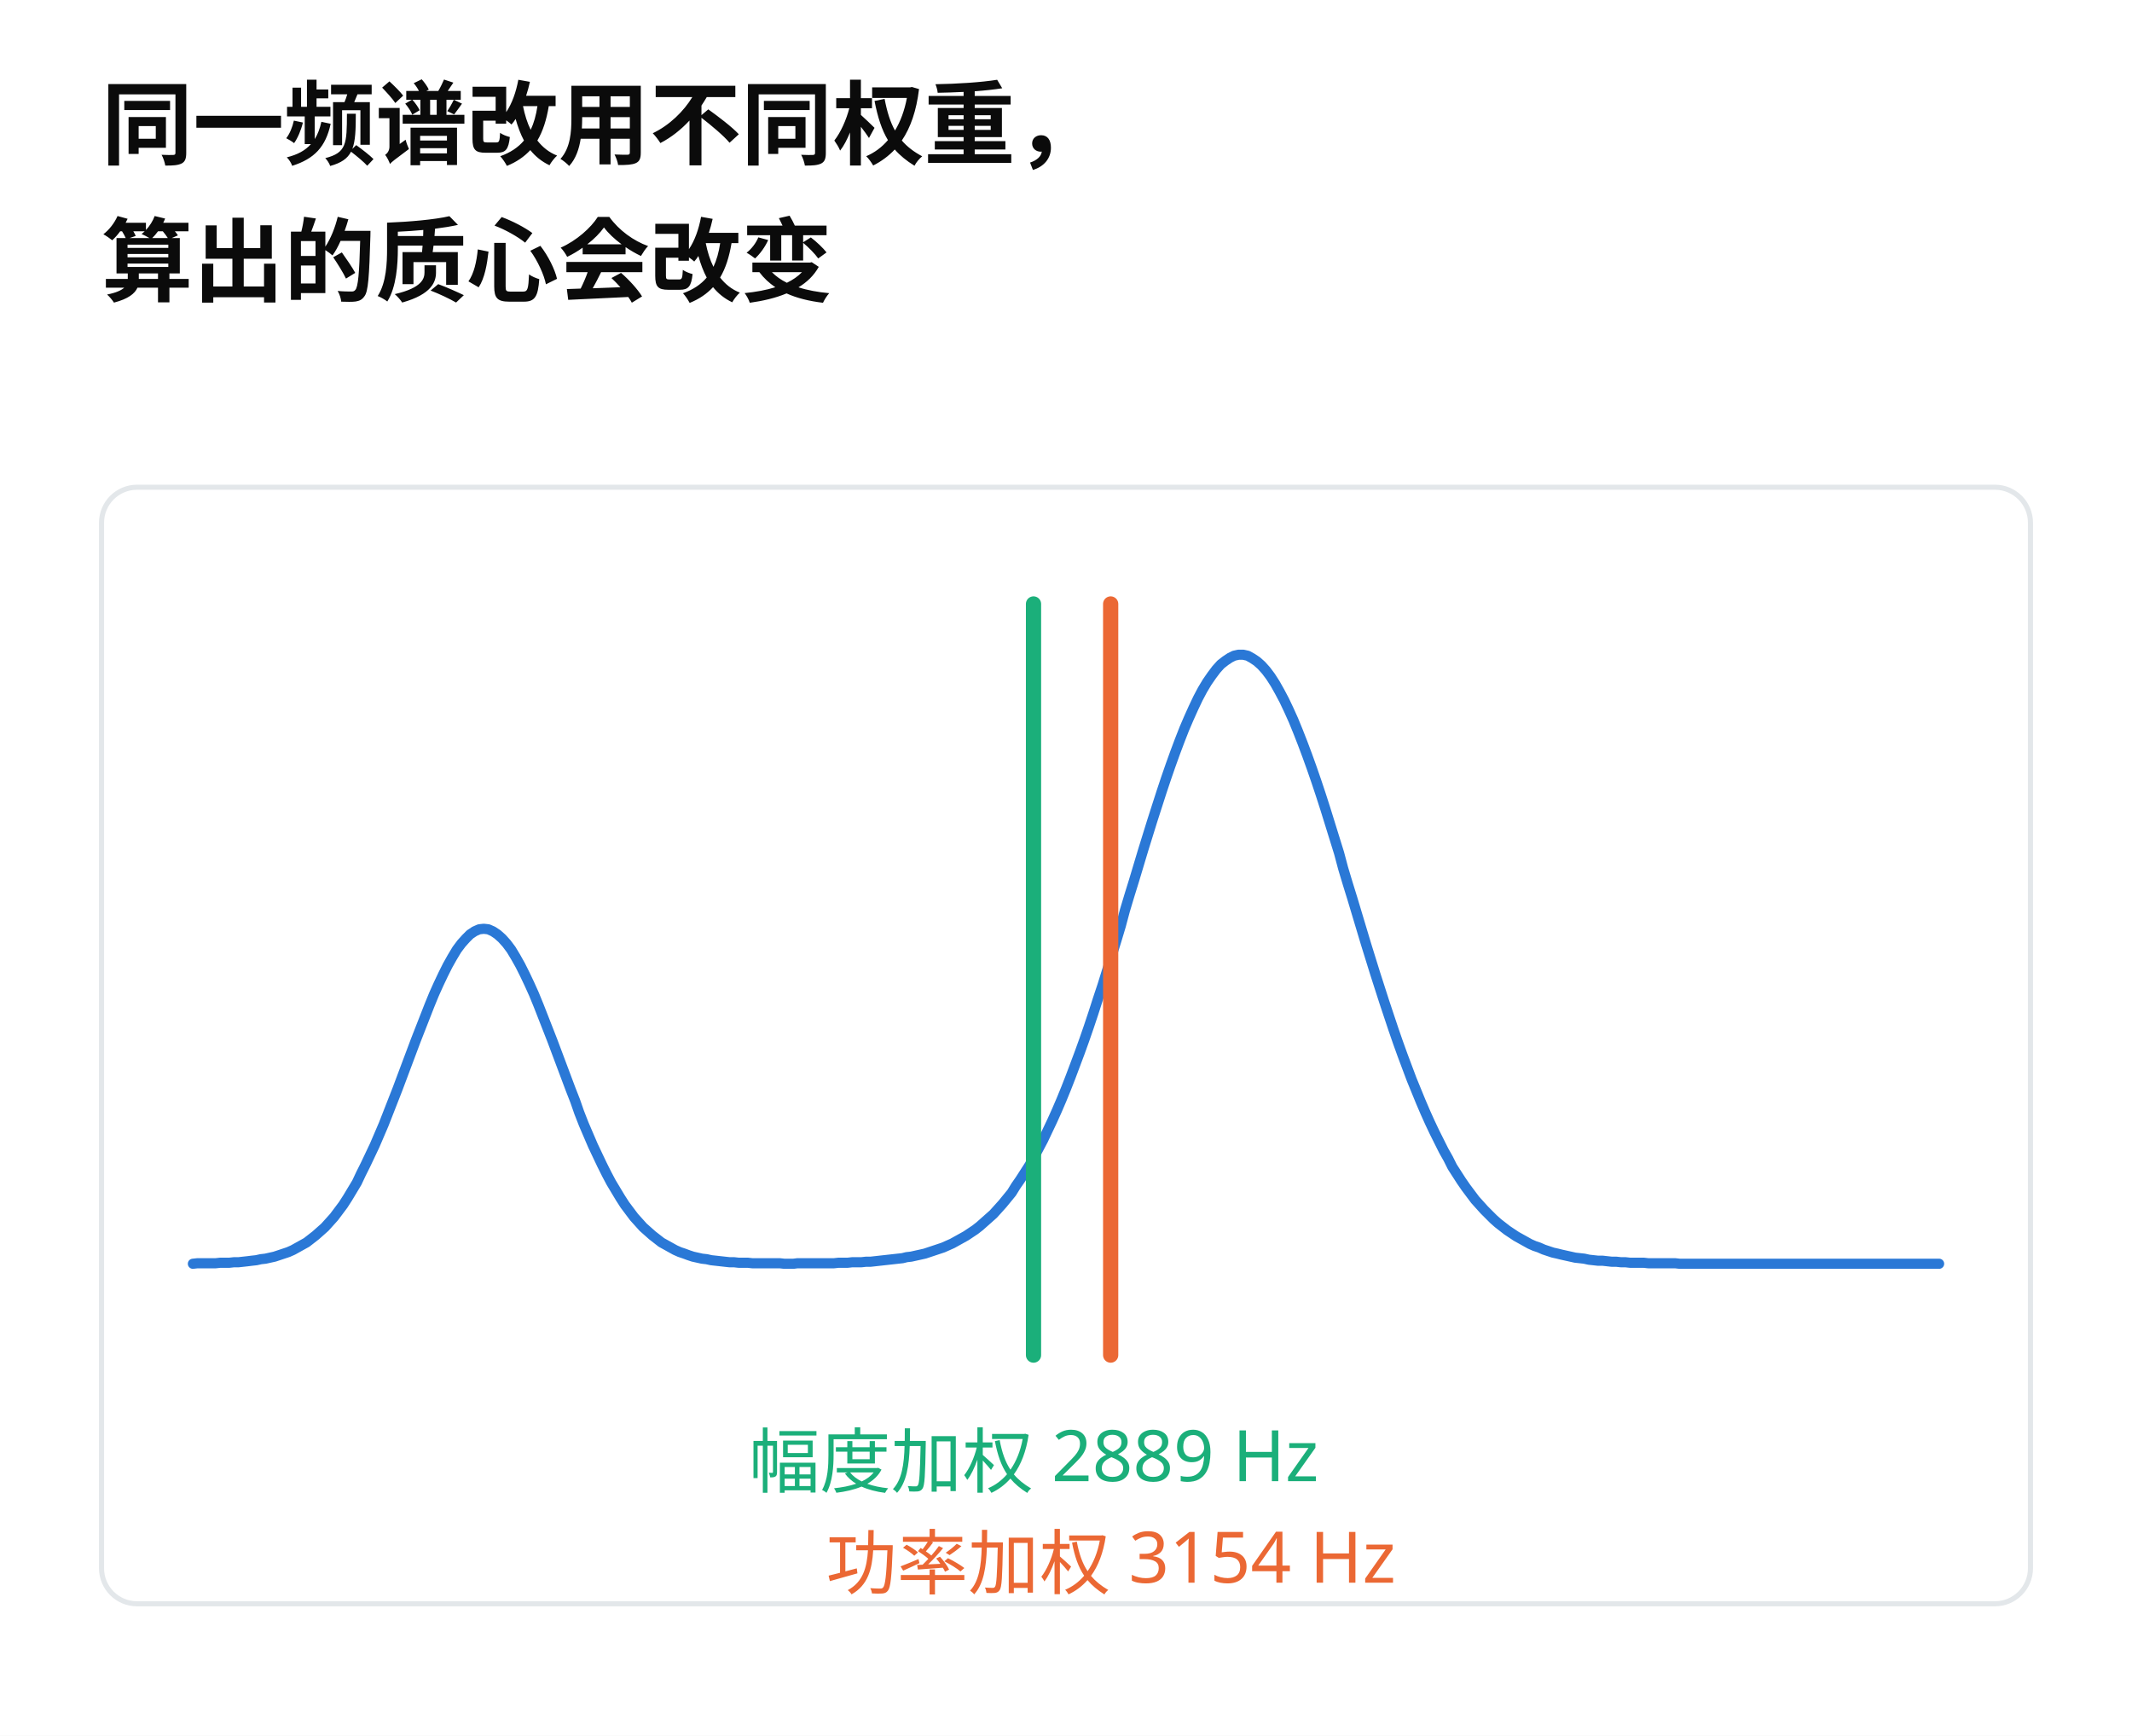
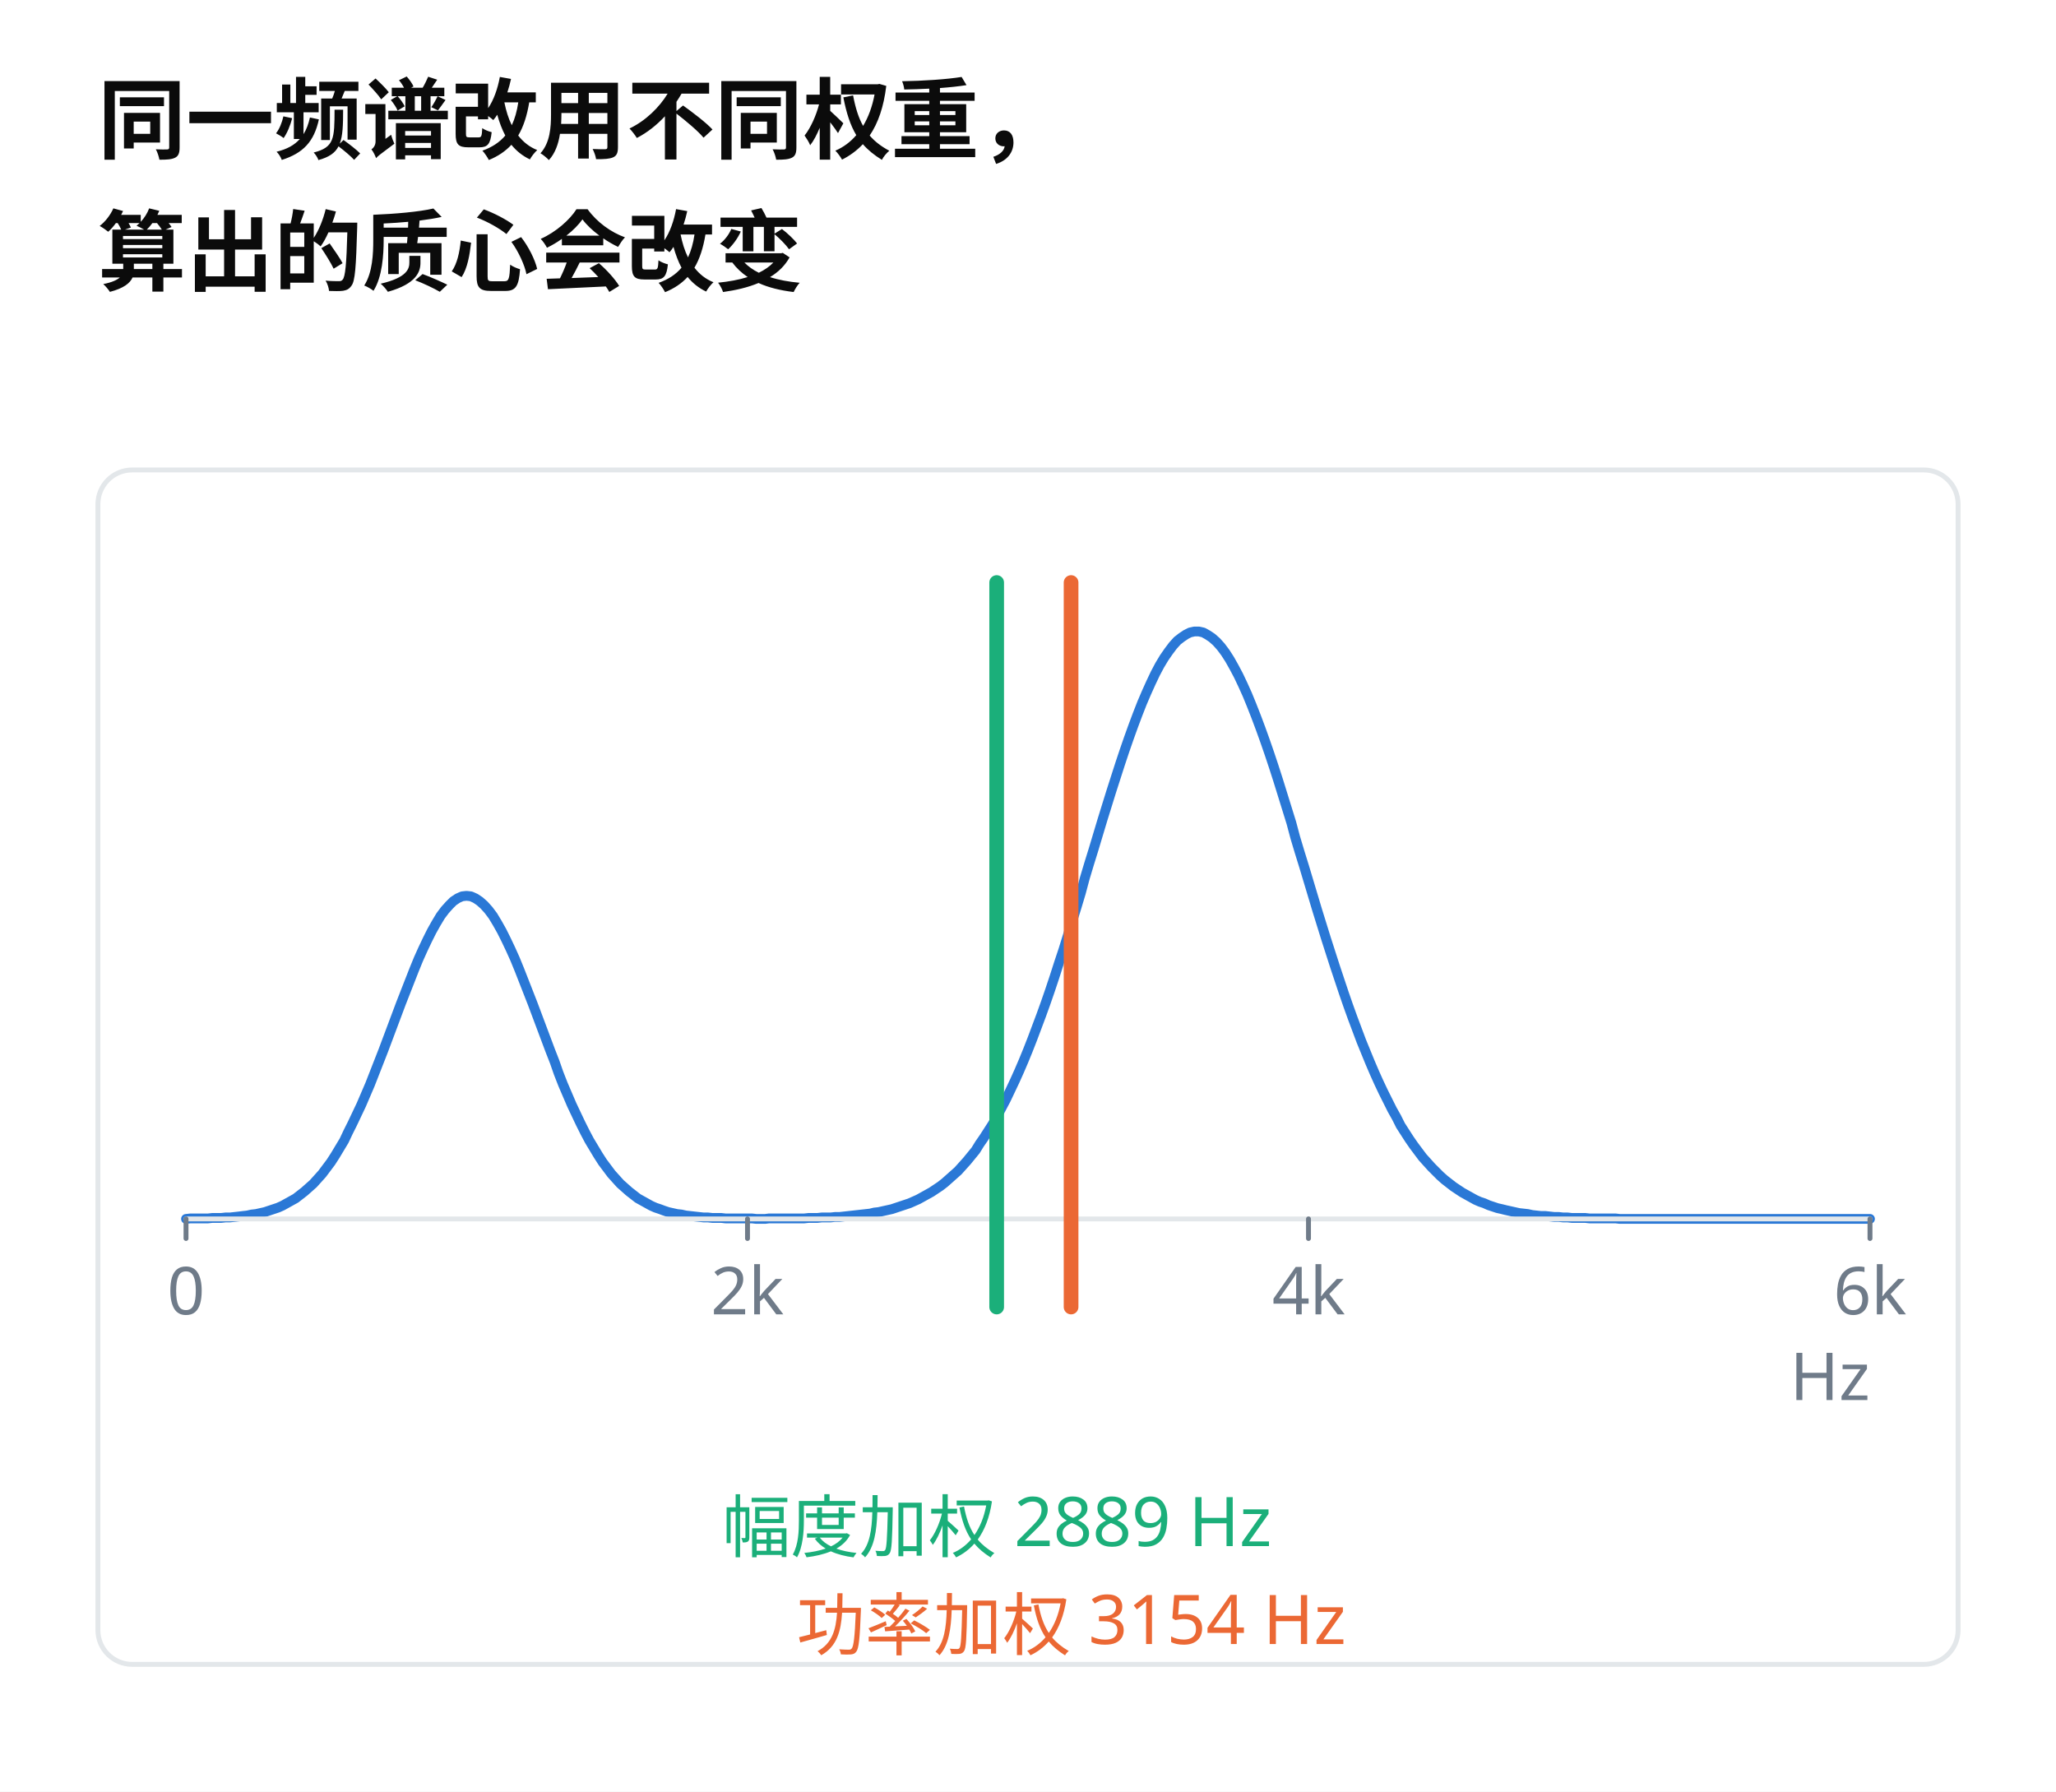
- <svg xmlns="http://www.w3.org/2000/svg" viewBox="0 0 420 342" width="420" height="342" font-family="Microsoft YaHei, PingFang SC, Noto Sans SC, Hiragino Sans GB, sans-serif" fill="#0b0b0b" role="img" aria-label="幅度加权与功率加权得到不同频谱质心">
-   <rect width="420" height="342" fill="#ffffff" />
+ <svg xmlns="http://www.w3.org/2000/svg" viewBox="0 0 420 366" width="420" height="366" font-family="Microsoft YaHei, PingFang SC, Noto Sans SC, Hiragino Sans GB, sans-serif" fill="#0b0b0b" role="img" aria-label="幅度加权与功率加权得到不同频谱质心">
+   <rect width="420" height="366" fill="#ffffff" />
  <text x="20" y="31" font-size="18" font-weight="700" fill="#0b0b0b" text-anchor="start">
    <tspan x="20" dy="0">同一频谱改用不同权重，</tspan>
    <tspan x="20" dy="27">算出的质心会改变</tspan>
  </text>
-   <rect x="20" y="96" width="380" height="220" rx="7" fill="#fff" stroke="#e3e7ea" stroke-width="1" />
+   <rect x="20" y="96" width="380" height="244" rx="7" fill="#fff" stroke="#e3e7ea" stroke-width="1" />
  <polyline points="38.0,249.0 38.9,248.9 39.8,248.9 40.7,248.9 41.6,248.9 42.5,248.9 43.4,248.8 44.3,248.8 45.2,248.8 46.1,248.7 47.0,248.7 47.9,248.6 48.8,248.5 49.6,248.4 50.5,248.3 51.4,248.1 52.3,248.0 53.2,247.8 54.1,247.6 55.0,247.3 55.9,247.0 56.8,246.7 57.7,246.3 58.6,245.8 59.5,245.3 60.4,244.8 61.3,244.1 62.2,243.4 63.1,242.6 64.0,241.8 64.9,240.8 65.8,239.8 66.7,238.6 67.6,237.4 68.5,236.0 69.4,234.5 70.3,233.0 71.1,231.3 72.0,229.5 72.9,227.6 73.8,225.7 74.7,223.6 75.6,221.5 76.5,219.2 77.4,216.9 78.3,214.6 79.2,212.2 80.1,209.8 81.0,207.4 81.9,205.0 82.8,202.7 83.7,200.4 84.6,198.1 85.5,195.9 86.4,193.9 87.3,192.0 88.2,190.2 89.1,188.6 90.0,187.1 90.9,185.9 91.8,184.9 92.6,184.1 93.5,183.5 94.4,183.1 95.3,183.0 96.2,183.1 97.1,183.5 98.0,184.1 98.9,184.9 99.8,185.9 100.7,187.1 101.6,188.6 102.5,190.2 103.4,192.0 104.3,193.9 105.2,195.9 106.1,198.1 107.0,200.4 107.9,202.7 108.8,205.0 109.7,207.4 110.6,209.8 111.5,212.2 112.4,214.6 113.3,216.9 114.1,219.2 115.0,221.5 115.9,223.6 116.8,225.7 117.7,227.6 118.6,229.5 119.5,231.3 120.4,233.0 121.3,234.5 122.2,236.0 123.1,237.4 124.0,238.6 124.9,239.8 125.8,240.8 126.7,241.8 127.6,242.6 128.5,243.4 129.4,244.1 130.3,244.8 131.2,245.3 132.1,245.8 133.0,246.3 133.9,246.7 134.8,247.0 135.6,247.3 136.5,247.6 137.4,247.8 138.3,248.0 139.2,248.1 140.1,248.3 141.0,248.4 141.9,248.5 142.8,248.6 143.7,248.7 144.6,248.7 145.5,248.8 146.4,248.8 147.3,248.8 148.2,248.9 149.1,248.9 150.0,248.9 150.9,248.9 151.8,248.9 152.7,248.9 153.6,248.9 154.5,249.0 155.4,249.0 156.3,249.0 157.1,248.9 158.0,248.9 158.9,248.9 159.8,248.9 160.7,248.9 161.6,248.9 162.5,248.9 163.4,248.9 164.3,248.9 165.2,248.8 166.1,248.8 167.0,248.8 167.9,248.7 168.8,248.7 169.7,248.7 170.6,248.6 171.5,248.6 172.4,248.5 173.3,248.4 174.2,248.3 175.1,248.2 176.0,248.1 176.9,248.0 177.8,247.9 178.6,247.7 179.5,247.6 180.4,247.4 181.3,247.2 182.2,247.0 183.1,246.7 184.0,246.4 184.9,246.1 185.8,245.8 186.7,245.4 187.6,245.0 188.5,244.5 189.4,244.0 190.3,243.5 191.2,242.9 192.1,242.3 193.0,241.6 193.9,240.8 194.8,240.0 195.7,239.2 196.6,238.2 197.5,237.2 198.4,236.1 199.3,235.0 200.1,233.7 201.0,232.4 201.9,231.0 202.8,229.6 203.7,228.0 204.6,226.3 205.5,224.6 206.4,222.7 207.3,220.8 208.2,218.8 209.1,216.7 210.0,214.5 210.9,212.2 211.8,209.8 212.7,207.4 213.6,204.9 214.5,202.3 215.4,199.6 216.3,196.8 217.2,194.1 218.1,191.2 219.0,188.3 219.9,185.4 220.8,182.4 221.6,179.4 222.5,176.4 223.4,173.5 224.3,170.5 225.2,167.5 226.1,164.6 227.0,161.7 227.9,158.9 228.8,156.1 229.7,153.4 230.6,150.8 231.5,148.3 232.4,145.9 233.3,143.6 234.2,141.5 235.1,139.5 236.0,137.6 236.9,135.9 237.8,134.4 238.7,133.1 239.6,131.9 240.5,130.9 241.4,130.2 242.3,129.6 243.1,129.2 244.0,129.0 244.9,129.0 245.8,129.2 246.7,129.7 247.6,130.3 248.5,131.1 249.4,132.1 250.3,133.3 251.2,134.7 252.1,136.3 253.0,138.0 253.9,139.9 254.8,141.9 255.7,144.1 256.6,146.4 257.5,148.8 258.4,151.3 259.3,153.9 260.2,156.6 261.1,159.4 262.0,162.3 262.9,165.2 263.8,168.1 264.6,171.1 265.5,174.1 266.4,177.0 267.3,180.0 268.2,183.0 269.1,186.0 270.0,188.9 270.9,191.8 271.8,194.6 272.7,197.4 273.6,200.1 274.5,202.8 275.4,205.4 276.3,207.9 277.2,210.3 278.1,212.7 279.0,214.9 279.9,217.1 280.8,219.2 281.7,221.2 282.6,223.1 283.5,224.9 284.4,226.7 285.3,228.3 286.1,229.9 287.0,231.3 287.9,232.7 288.8,234.0 289.7,235.2 290.6,236.4 291.5,237.4 292.4,238.4 293.3,239.3 294.2,240.2 295.1,241.0 296.0,241.7 296.9,242.4 297.8,243.0 298.7,243.6 299.6,244.1 300.5,244.6 301.4,245.1 302.3,245.5 303.2,245.8 304.1,246.2 305.0,246.5 305.9,246.8 306.8,247.0 307.6,247.2 308.5,247.4 309.4,247.6 310.3,247.8 311.2,247.9 312.1,248.0 313.0,248.2 313.9,248.3 314.8,248.4 315.7,248.4 316.6,248.5 317.5,248.6 318.4,248.6 319.3,248.7 320.2,248.7 321.1,248.8 322.0,248.8 322.9,248.8 323.8,248.8 324.7,248.9 325.6,248.9 326.5,248.9 327.4,248.9 328.3,248.9 329.1,248.9 330.0,248.9 330.9,249.0 331.8,249.0 332.7,249.0 333.6,249.0 334.5,249.0 335.4,249.0 336.3,249.0 337.2,249.0 338.1,249.0 339.0,249.0 339.9,249.0 340.8,249.0 341.7,249.0 342.6,249.0 343.5,249.0 344.4,249.0 345.3,249.0 346.2,249.0 347.1,249.0 348.0,249.0 348.9,249.0 349.8,249.0 350.6,249.0 351.5,249.0 352.4,249.0 353.3,249.0 354.2,249.0 355.1,249.0 356.0,249.0 356.9,249.0 357.8,249.0 358.7,249.0 359.6,249.0 360.5,249.0 361.4,249.0 362.3,249.0 363.2,249.0 364.1,249.0 365.0,249.0 365.9,249.0 366.8,249.0 367.7,249.0 368.6,249.0 369.5,249.0 370.4,249.0 371.3,249.0 372.1,249.0 373.0,249.0 373.9,249.0 374.8,249.0 375.7,249.0 376.6,249.0 377.5,249.0 378.4,249.0 379.3,249.0 380.2,249.0 381.1,249.0 382.0,249.0" fill="none" stroke="#2a78d6" stroke-width="2" stroke-linejoin="round" stroke-linecap="round" />
+   <line x1="38.0" y1="249.0" x2="382.0" y2="249.0" stroke="#e3e7ea" stroke-width="1" stroke-linecap="round" />
+   <line x1="38.0" y1="249.0" x2="38.0" y2="253.0" stroke="#6f7b89" stroke-width="1" stroke-linecap="round" />
+   <text x="38" y="268.5" font-size="13.5" font-weight="400" fill="#6f7b89" text-anchor="middle">0</text>
+   <line x1="152.7" y1="249.0" x2="152.7" y2="253.0" stroke="#6f7b89" stroke-width="1" stroke-linecap="round" />
+   <text x="152.667" y="268.5" font-size="13.5" font-weight="400" fill="#6f7b89" text-anchor="middle">2k</text>
+   <line x1="267.3" y1="249.0" x2="267.3" y2="253.0" stroke="#6f7b89" stroke-width="1" stroke-linecap="round" />
+   <text x="267.333" y="268.5" font-size="13.5" font-weight="400" fill="#6f7b89" text-anchor="middle">4k</text>
+   <line x1="382.0" y1="249.0" x2="382.0" y2="253.0" stroke="#6f7b89" stroke-width="1" stroke-linecap="round" />
+   <text x="382" y="268.5" font-size="13.5" font-weight="400" fill="#6f7b89" text-anchor="middle">6k</text>
+   <text x="382" y="286" font-size="13.5" font-weight="400" fill="#6f7b89" text-anchor="end">Hz</text>
  <line x1="203.6" y1="119.0" x2="203.6" y2="267.0" stroke="#1baf7a" stroke-width="3" stroke-linecap="round" />
  <line x1="218.8" y1="119.0" x2="218.8" y2="267.0" stroke="#eb6834" stroke-width="3" stroke-linecap="round" />
-   <text x="203.644" y="293" font-size="14" font-weight="400" fill="#1baf7a" text-anchor="middle">幅度加权 2889 Hz</text>
-   <text x="218.838" y="313" font-size="14" font-weight="400" fill="#eb6834" text-anchor="middle">功率加权 3154 Hz</text>
+   <text x="203.644" y="317" font-size="14" font-weight="400" fill="#1baf7a" text-anchor="middle">幅度加权 2889 Hz</text>
+   <text x="218.838" y="337" font-size="14" font-weight="400" fill="#eb6834" text-anchor="middle">功率加权 3154 Hz</text>
</svg>
